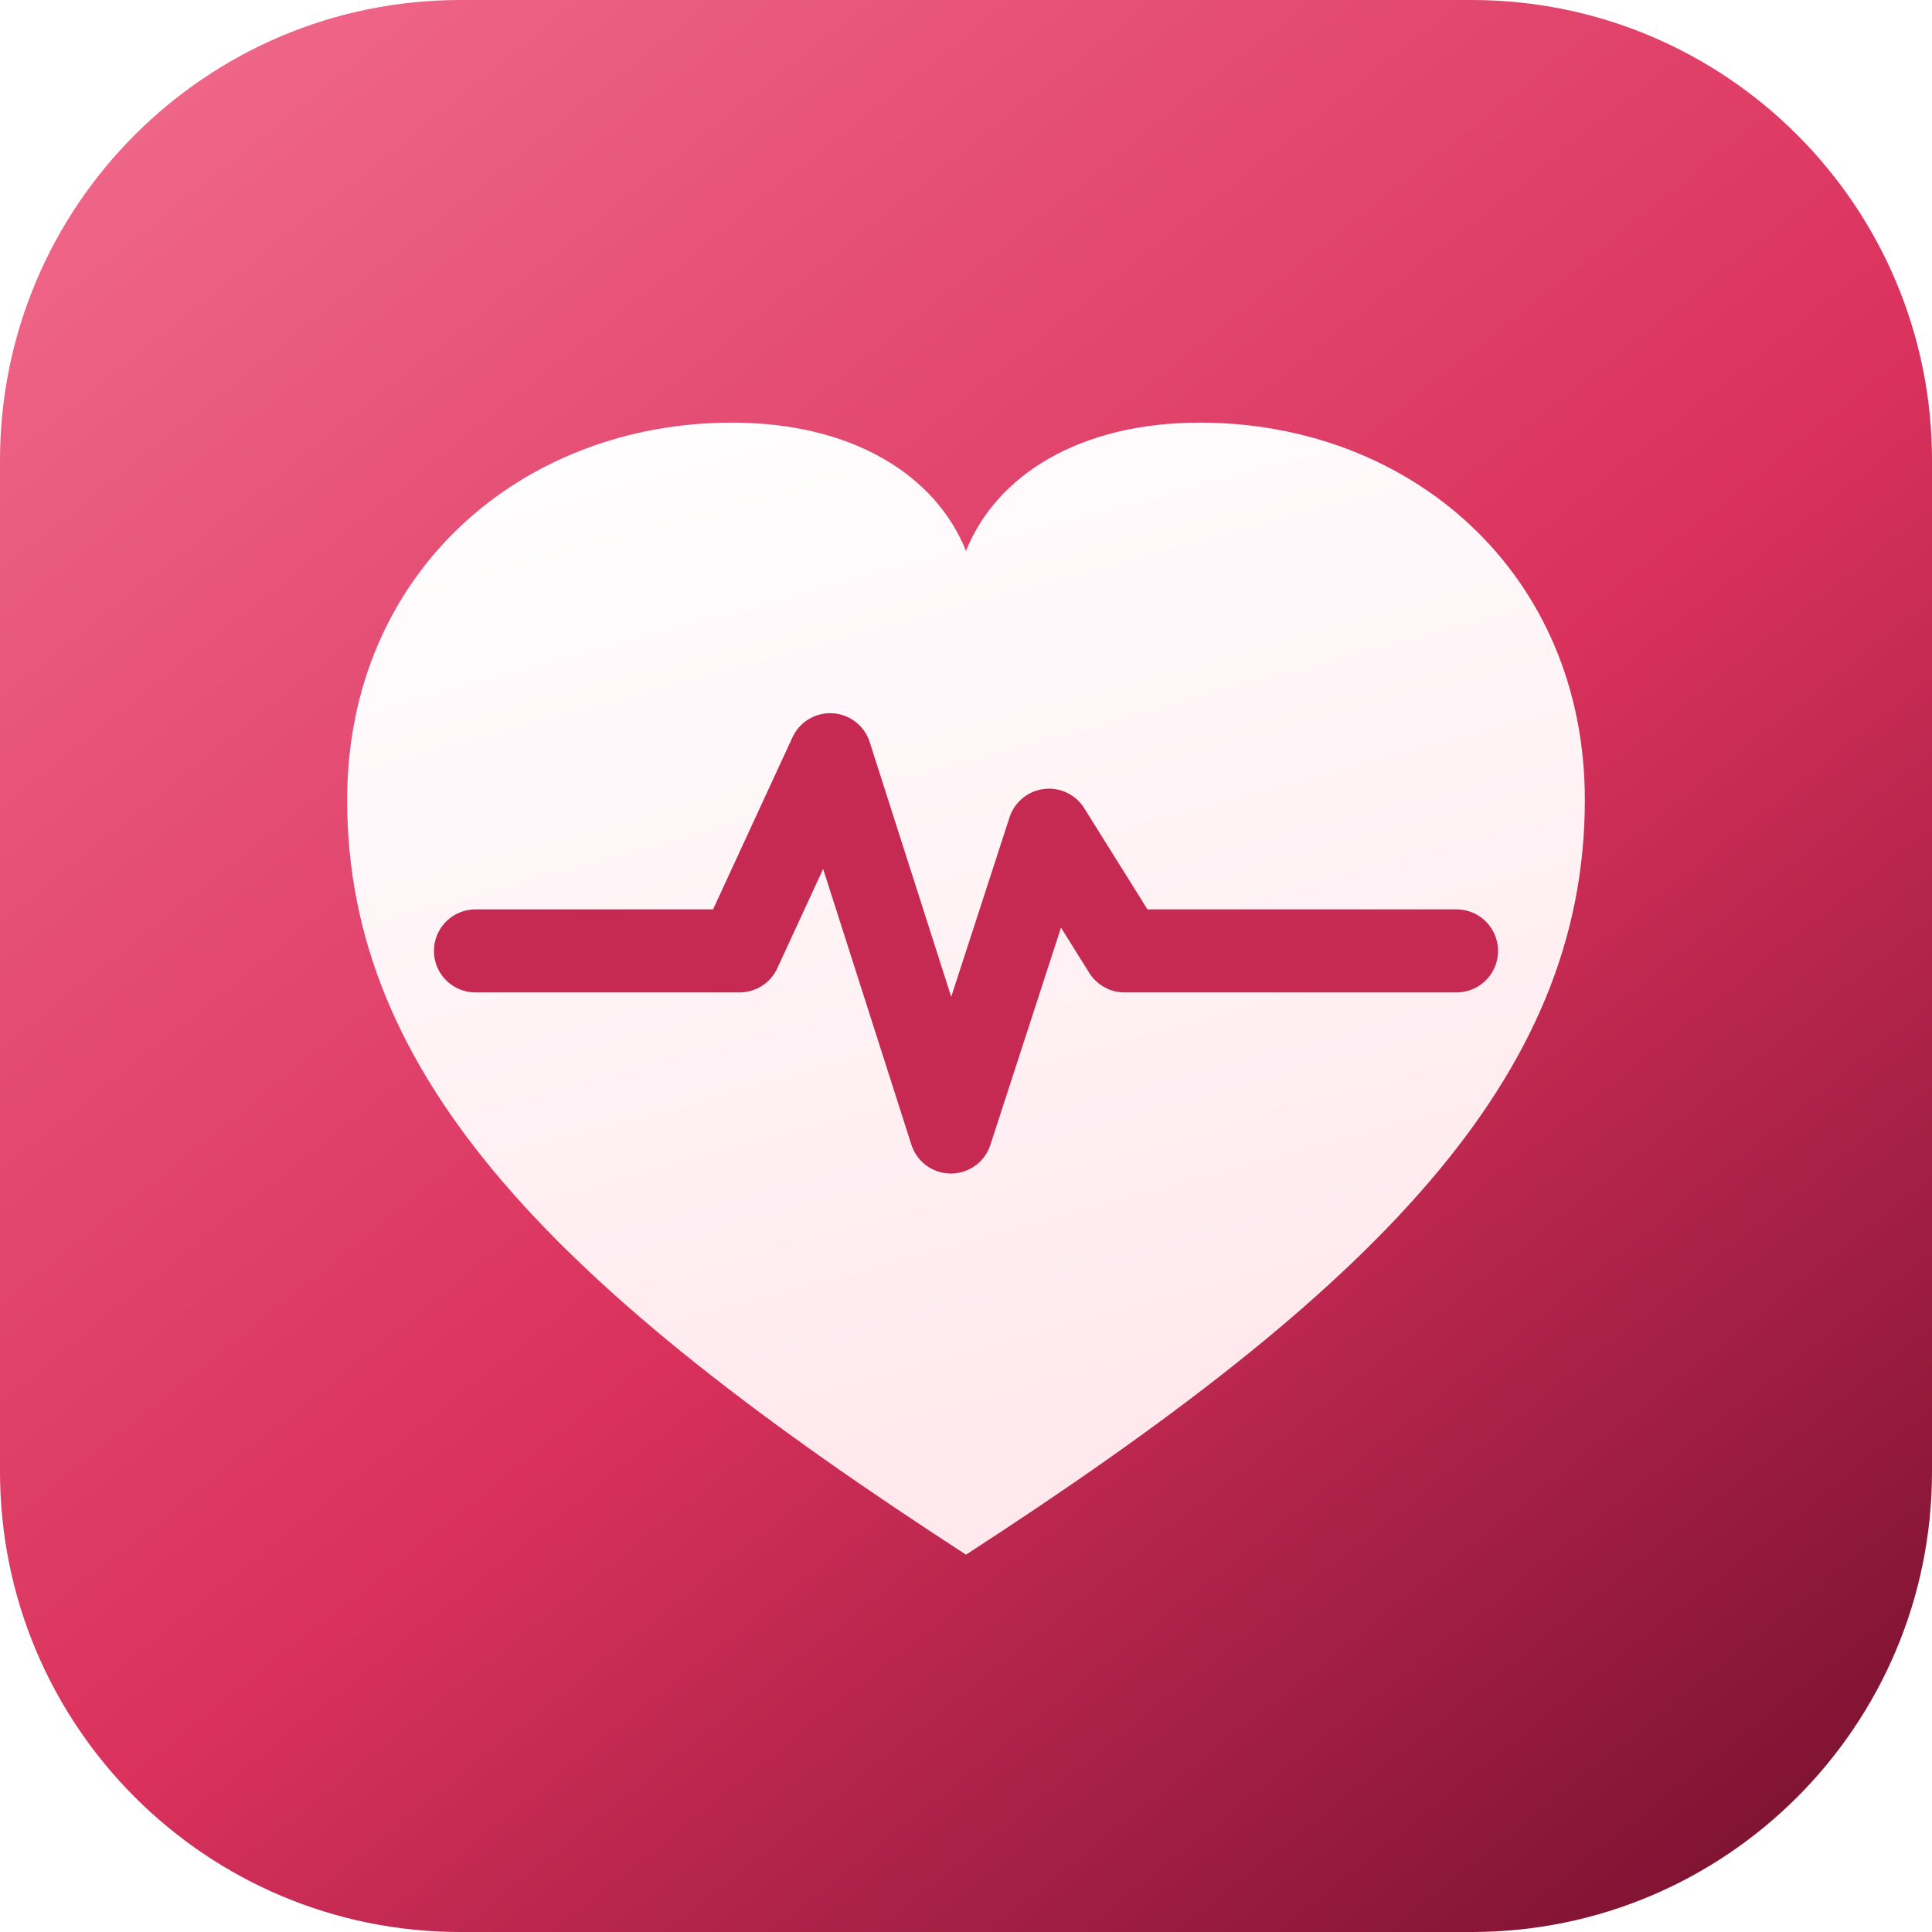
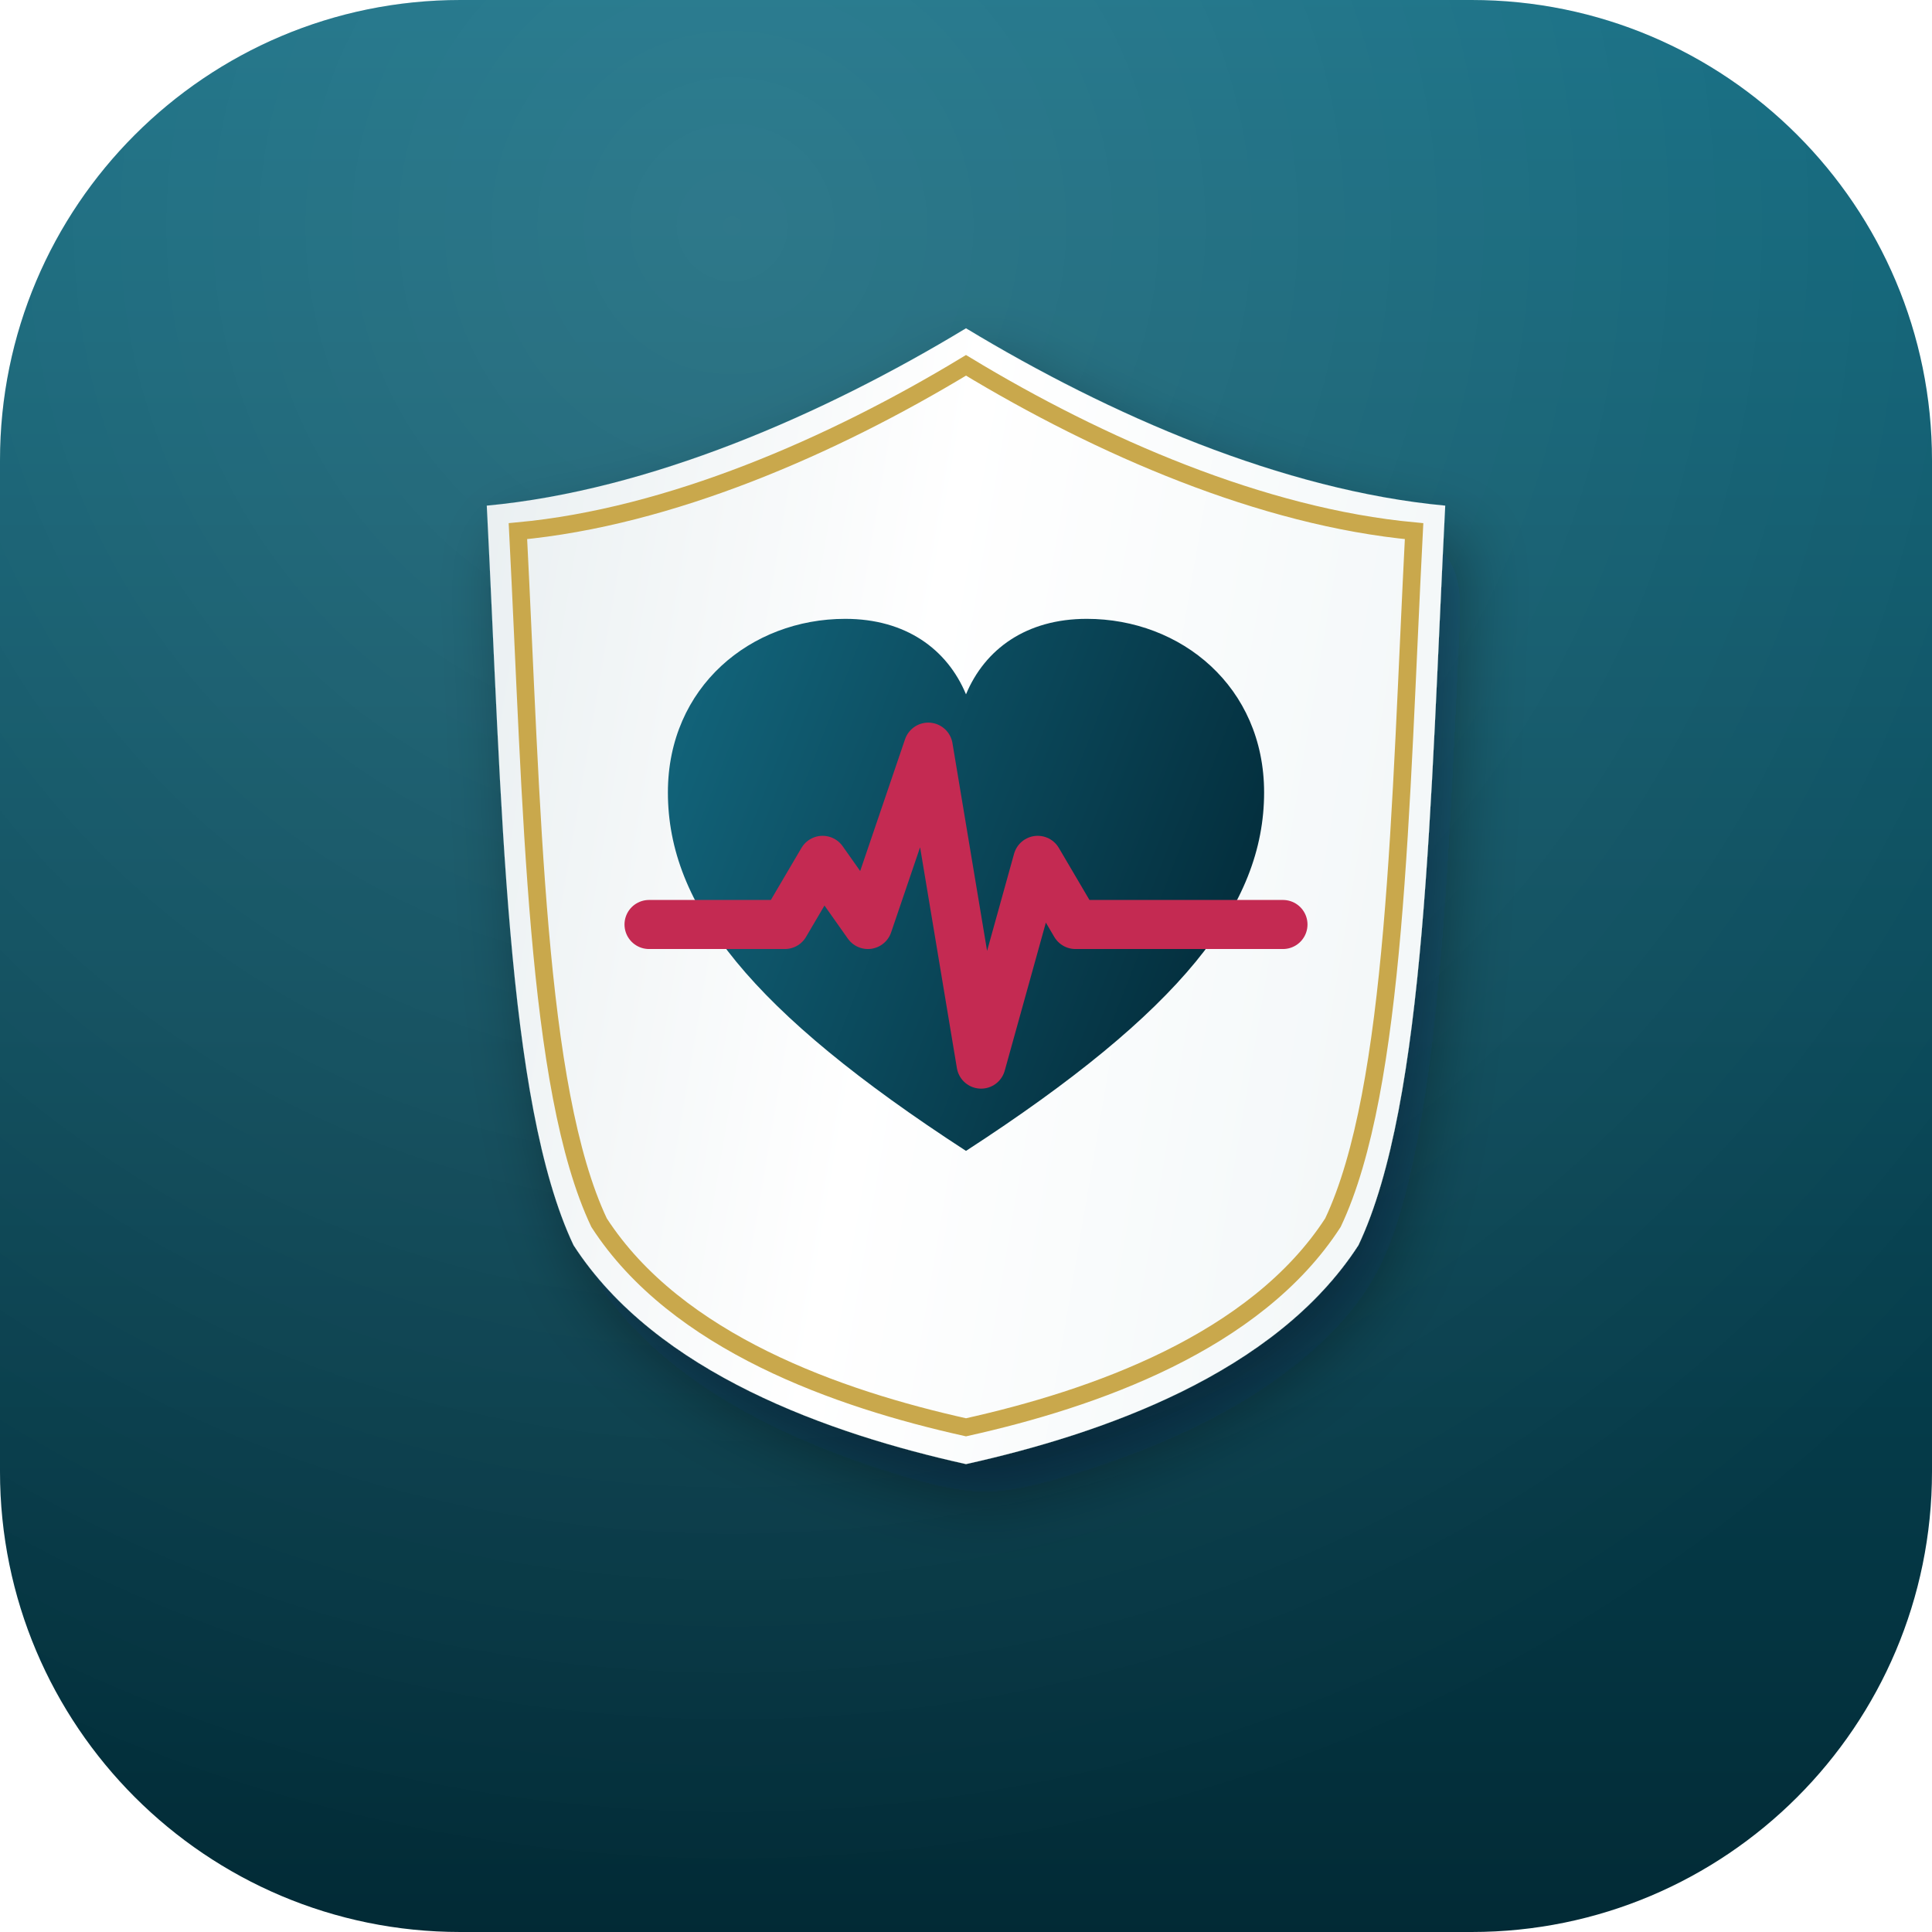
<svg xmlns="http://www.w3.org/2000/svg" viewBox="0 0 512 512" width="512" height="512" role="img" aria-label="Medsathi logo">
  <defs>
-     <linearGradient id="ms-bg" x1="0.1" y1="0" x2="0.9" y2="1">
-       <stop offset="0" stop-color="#F0688A" />
-       <stop offset="0.55" stop-color="#D9315C" />
-       <stop offset="1" stop-color="#7A1130" />
+     <linearGradient id="ms-bg" x1="0" y1="0" x2="0" y2="1">
+       <stop offset="0" stop-color="#0E6A80" />
+       <stop offset="1" stop-color="#022A35" />
    </linearGradient>
-     <linearGradient id="ms-heart" x1="0" y1="0" x2="0.3" y2="1">
-       <stop offset="0" stop-color="#FFFFFF" />
-       <stop offset="1" stop-color="#FFE8EE" />
+     <radialGradient id="ms-sheen" cx="0.38" cy="0.12" r="0.85">
+       <stop offset="0" stop-color="#FFFFFF" stop-opacity="0.14" />
+       <stop offset="1" stop-color="#FFFFFF" stop-opacity="0" />
+     </radialGradient>
+     <linearGradient id="ms-shield" x1="0" y1="0" x2="1" y2="0.2">
+       <stop offset="0" stop-color="#E9EFF1" />
+       <stop offset="0.5" stop-color="#FFFFFF" />
+       <stop offset="1" stop-color="#F4F8F9" />
    </linearGradient>
+     <linearGradient id="ms-heart" x1="0" y1="0" x2="1" y2="0.35">
+       <stop offset="0" stop-color="#13677E" />
+       <stop offset="1" stop-color="#04303F" />
+     </linearGradient>
+     <filter id="ms-shadow" x="-30%" y="-30%" width="160%" height="160%">
+       <feDropShadow dx="5" dy="9" stdDeviation="9" flood-color="#00121B" flood-opacity="0.38" />
+     </filter>
+     <path id="ms-shield-shape" d="M129 134 C172 130 218 110 256 87 C294 110 340 130 383 134 C379 212 378 292 360 330 C338 364 292 380 256 388 C220 380 174 364 152 330 C134 292 133 212 129 134 Z" />
  </defs>
  <rect width="512" height="512" rx="122" fill="url(#ms-bg)" />
-   <path d="M256 412 C148 342 92 286 92 212 C92 152 138 112 194 112 C226 112 248 126 256 146 C264 126 286 112 318 112 C374 112 420 152 420 212 C420 286 364 342 256 412 Z" fill="url(#ms-heart)" />
-   <path d="M126 252 H196 L220 200 L252 300 L278 220 L298 252 H386" fill="none" stroke="#C62A52" stroke-width="22" stroke-linecap="round" stroke-linejoin="round" />
+   <rect width="512" height="512" rx="122" fill="url(#ms-sheen)" />
+   <use href="#ms-shield-shape" fill="url(#ms-shield)" filter="url(#ms-shadow)" />
+   <use href="#ms-shield-shape" fill="none" stroke="#C9A84C" stroke-width="5" transform="translate(256 238) scale(0.935) translate(-256 -238)" />
+   <path d="M256 305 C199 268 177 240 177 210 C177 182 199 164 224 164 C240 164 251 172 256 184 C261 172 272 164 288 164 C313 164 335 182 335 210 C335 240 313 268 256 305 Z" fill="url(#ms-heart)" />
+   <path d="M172 245 H208 L218 228 L230 245 L246 198 L260 282 L275 228 L285 245 H340" fill="none" stroke="#C42A52" stroke-width="13" stroke-linecap="round" stroke-linejoin="round" />
</svg>
